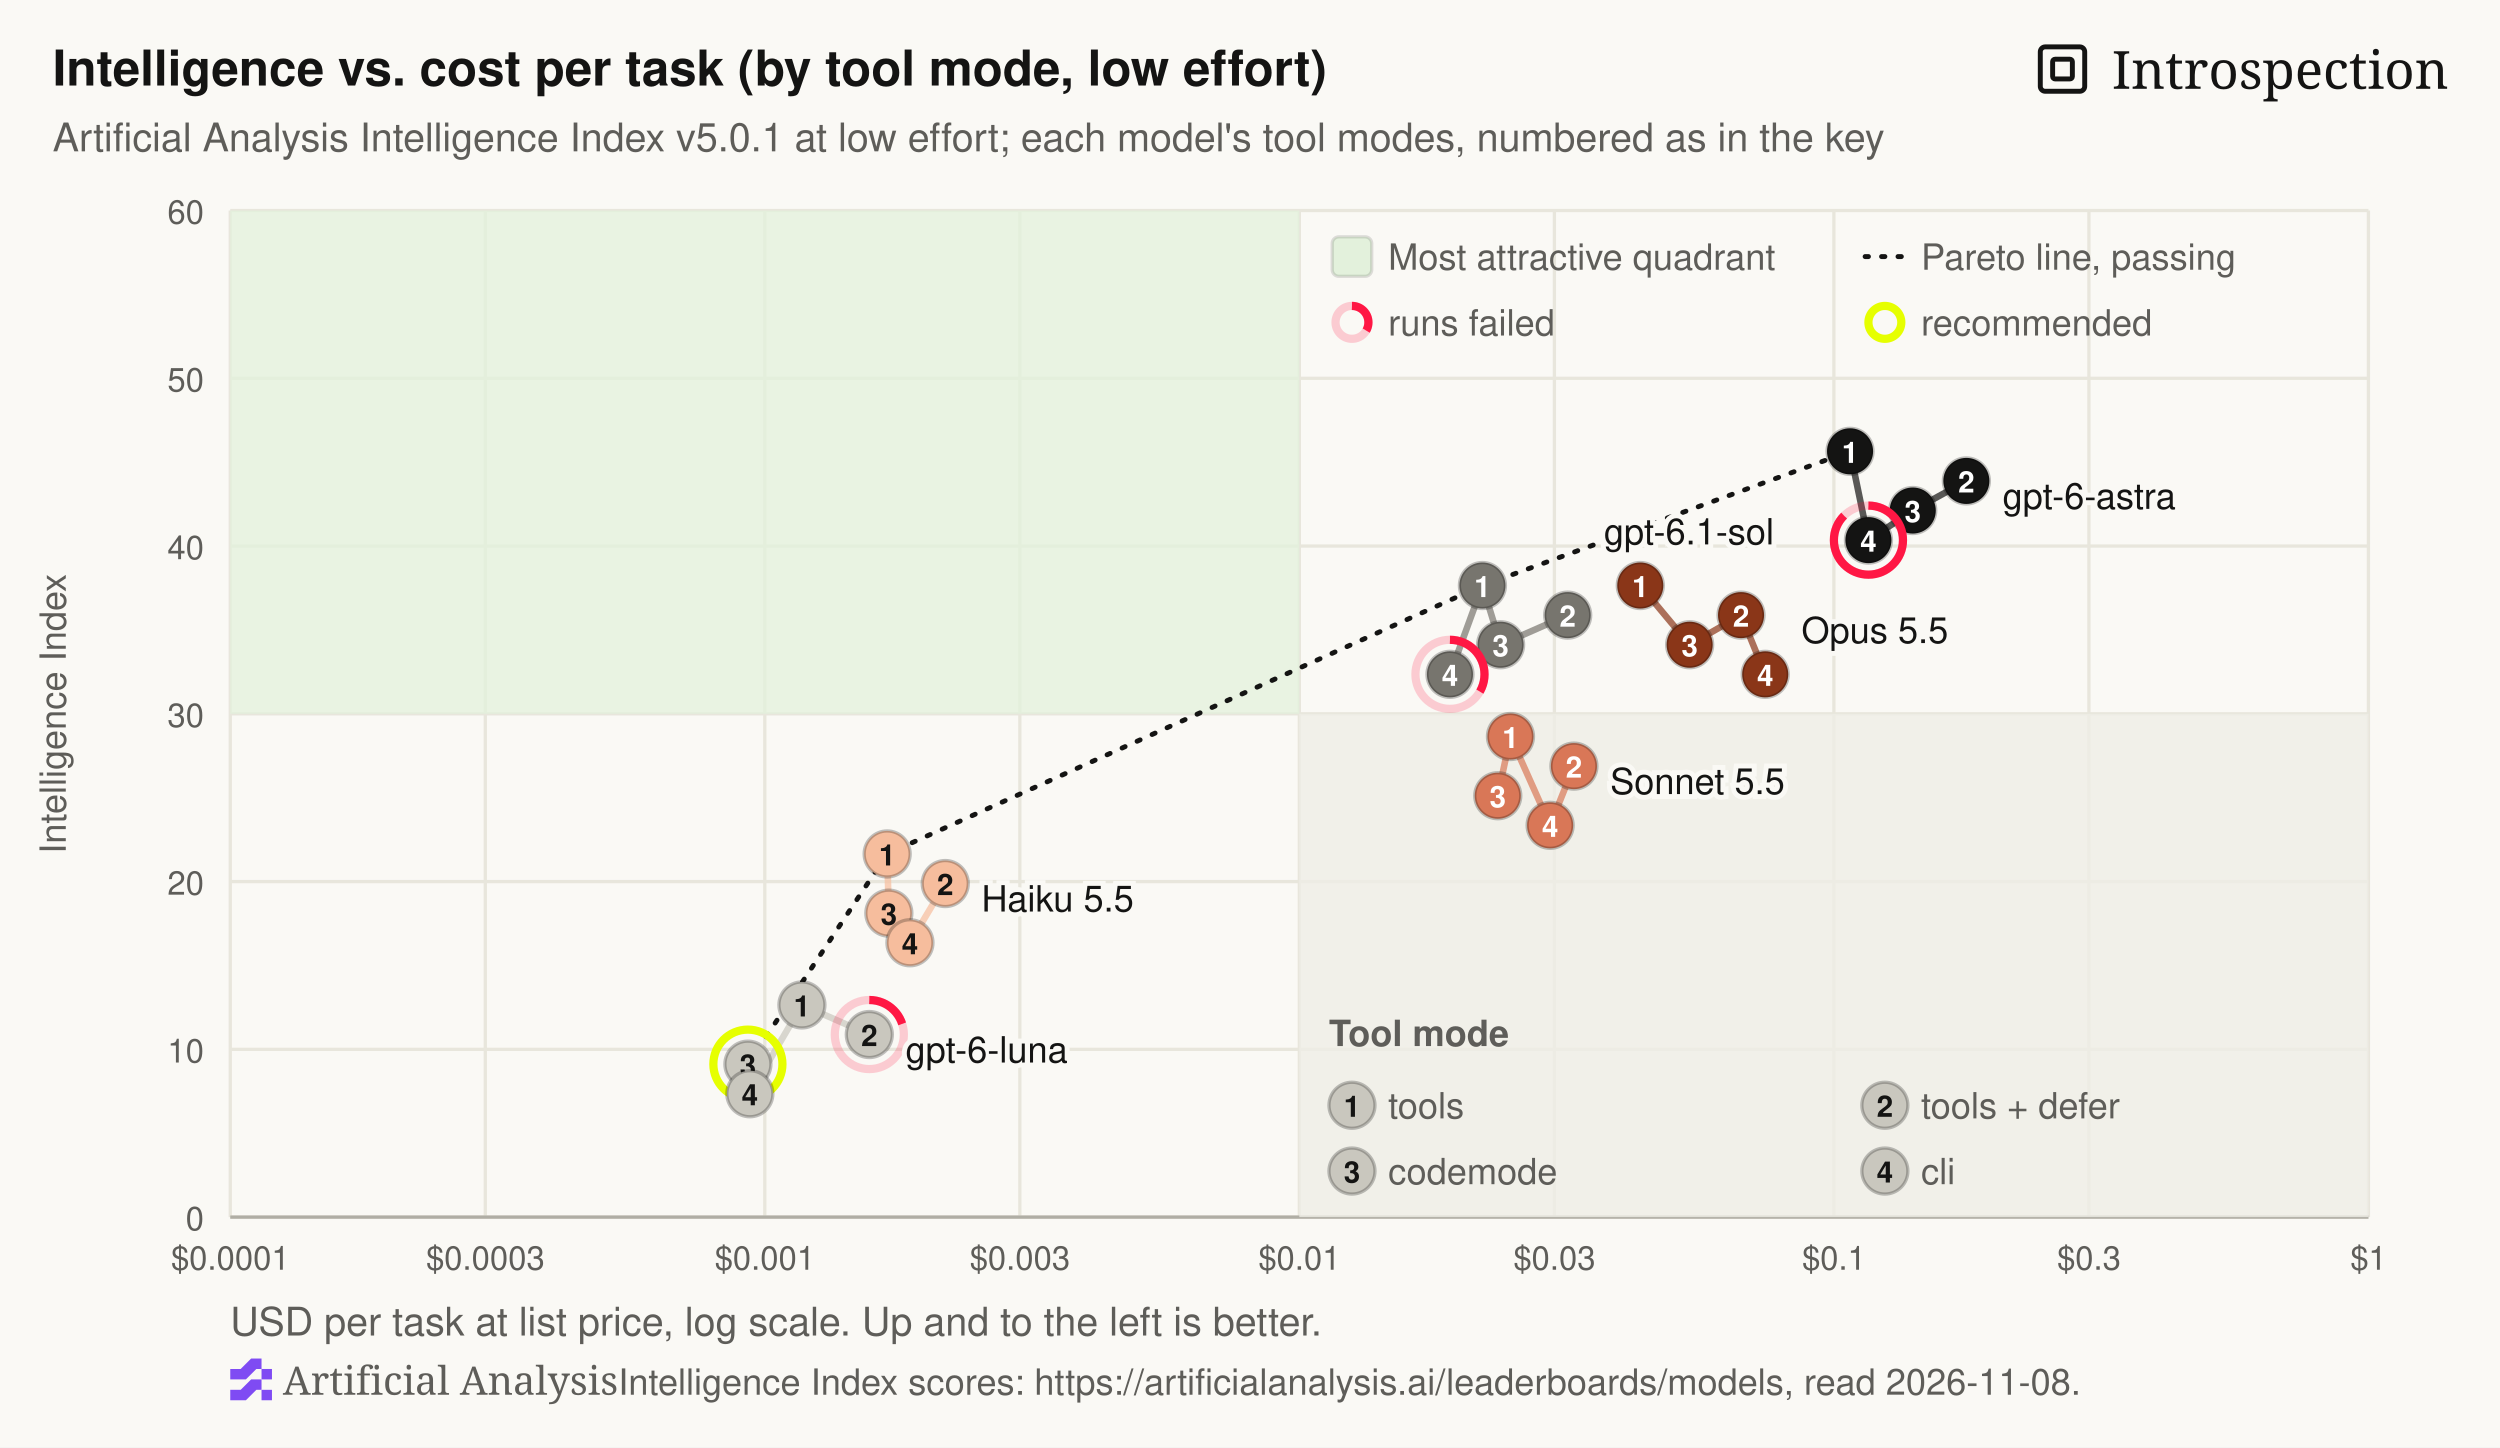
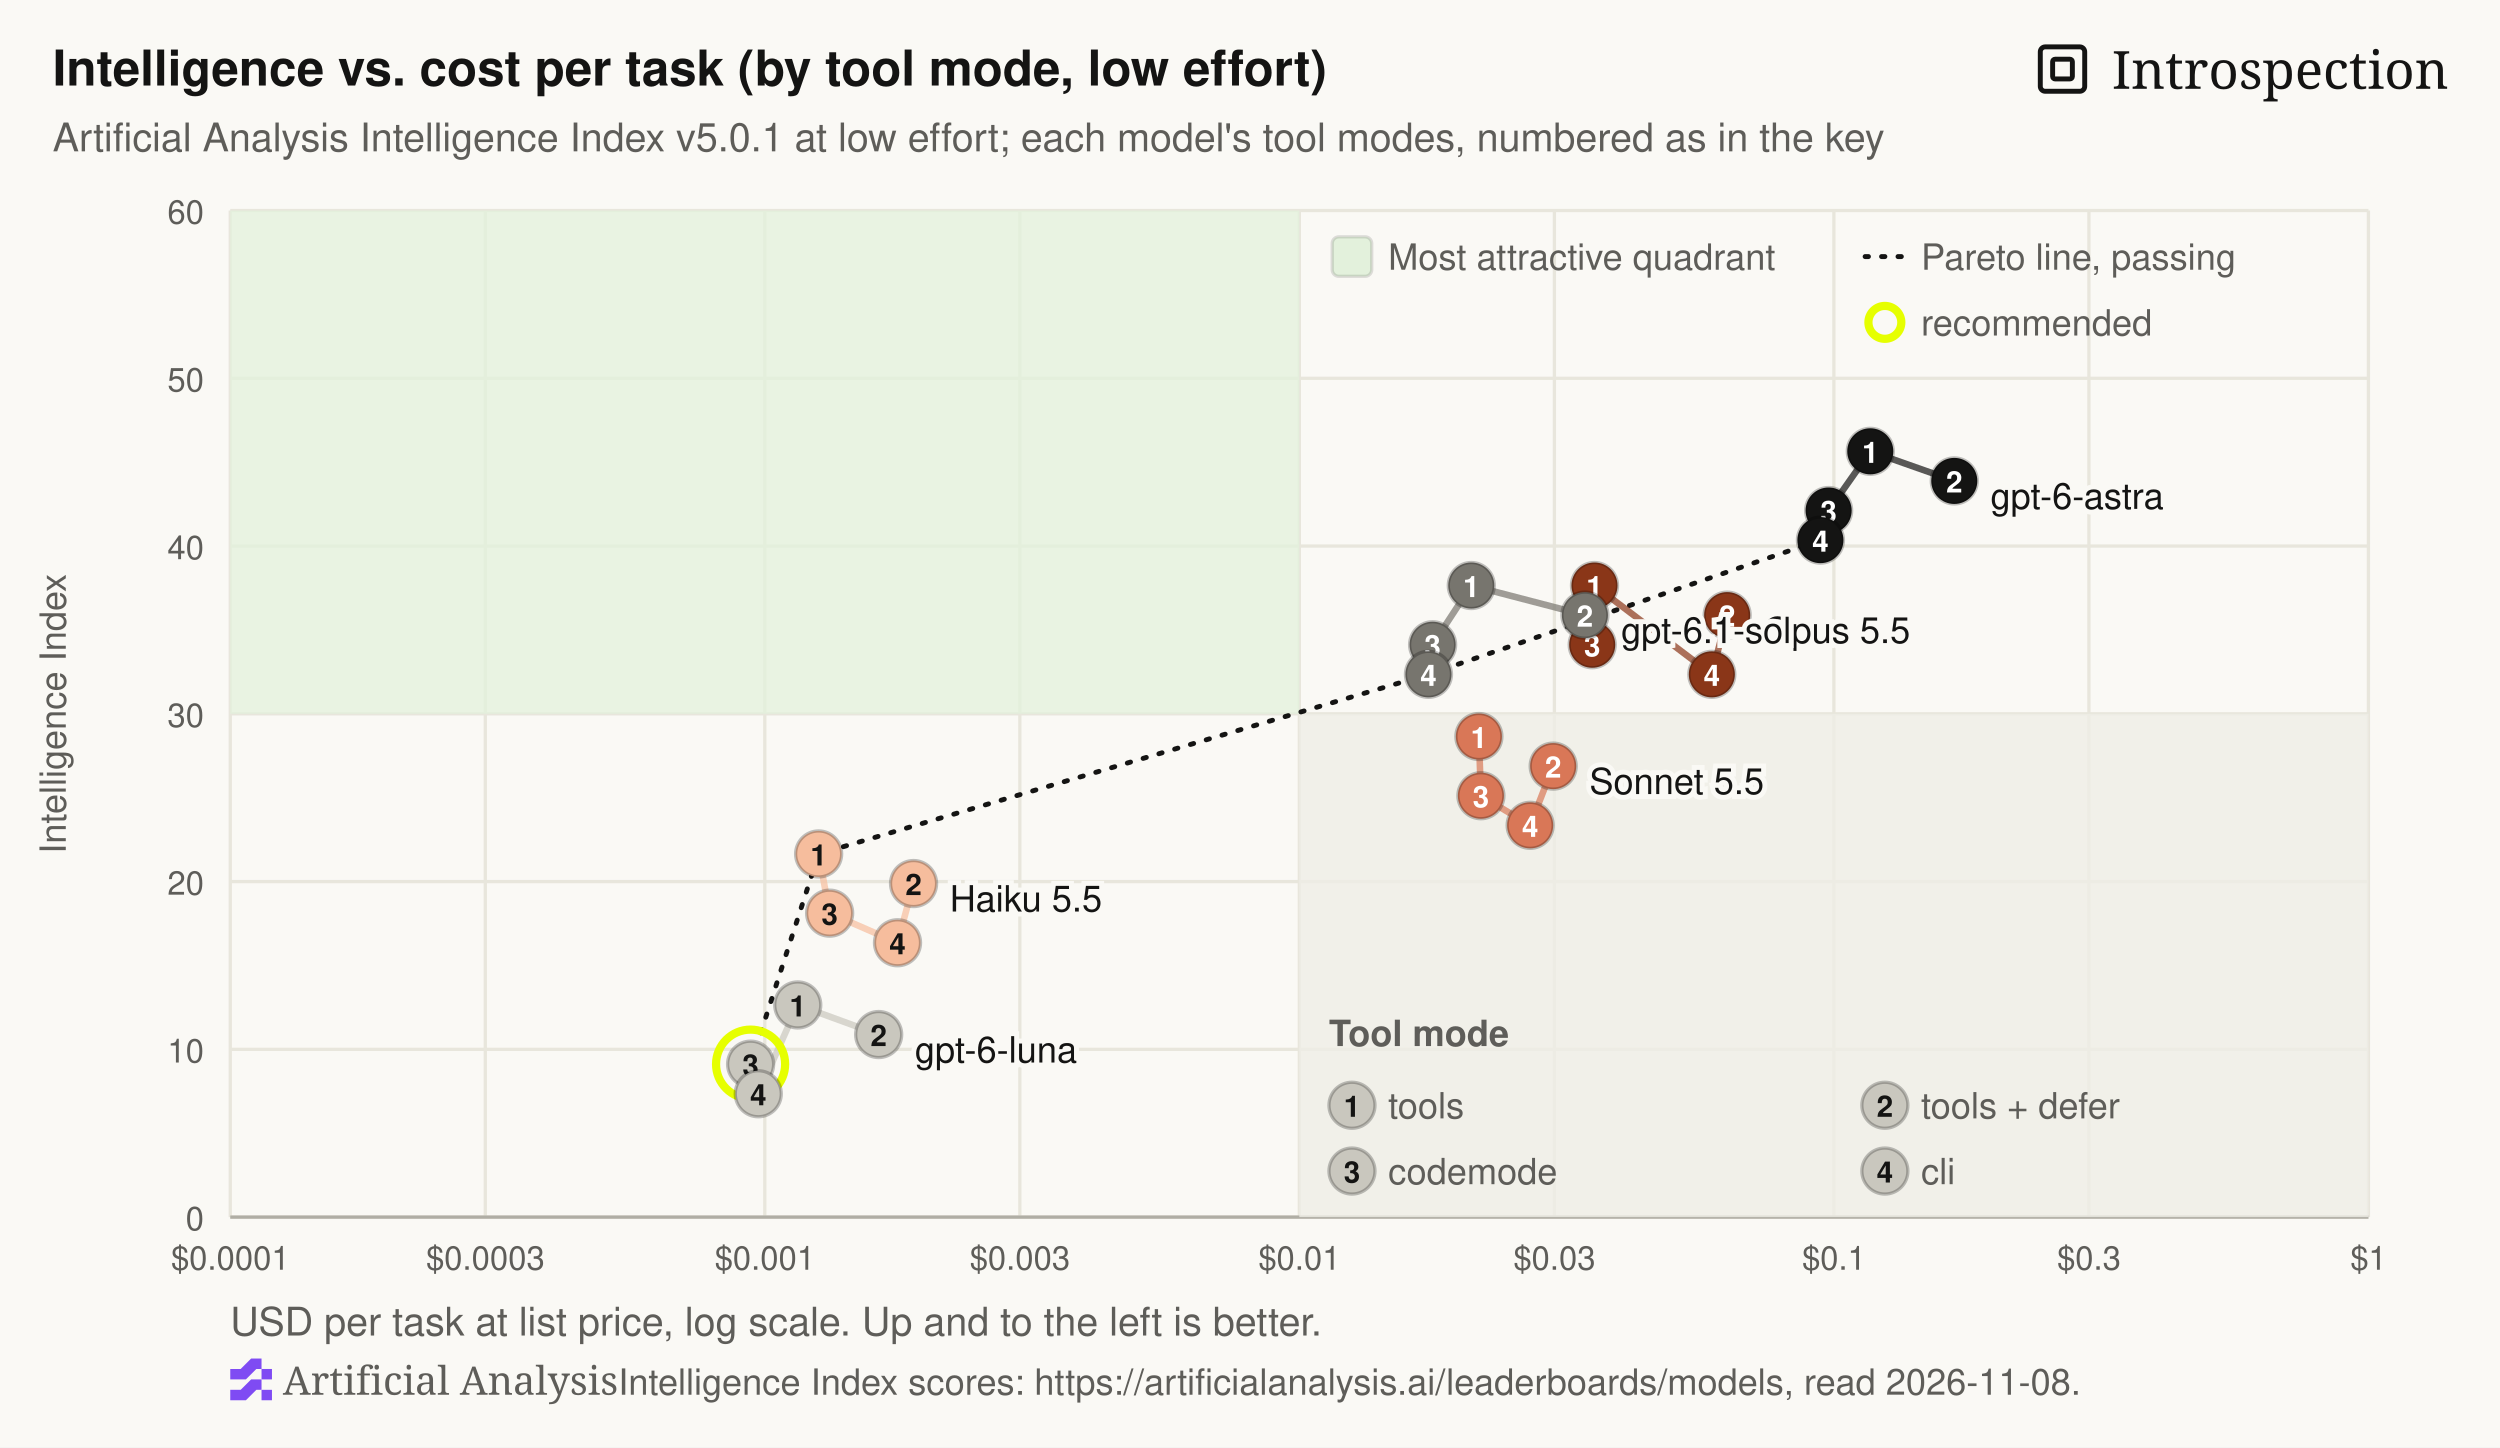
<svg xmlns="http://www.w3.org/2000/svg" width="760" height="440" viewBox="0 0 760 440" font-family="-apple-system, Segoe UI, Helvetica, Arial, sans-serif">
  <rect width="760" height="440" fill="#faf9f5" />
  <text x="16" y="26" font-size="15" font-weight="600" fill="#141413">Intelligence vs. cost per task (by tool mode, low effort)</text>
  <g transform="translate(618 12) scale(0.75)" fill="none" stroke="#141413" stroke-width="2" stroke-linecap="round" stroke-linejoin="round">
    <rect x="3" y="3" width="18" height="18" rx="2" />
    <rect x="8" y="8" width="8" height="8" rx="1" />
  </g>
  <text x="642" y="27" font-size="16" font-family="Georgia, serif" fill="#141413">Introspection</text>
  <text x="16" y="46" font-size="12" fill="#5e5d59">Artificial Analysis Intelligence Index v5.0.1 at low effort; each model's tool modes, numbered as in the key</text>
  <line x1="70" y1="370" x2="720" y2="370" stroke="#e8e6dc" />
  <text x="62" y="374" font-size="10" text-anchor="end" fill="#5e5d59">0</text>
  <line x1="70" y1="319" x2="720" y2="319" stroke="#e8e6dc" />
  <text x="62" y="323" font-size="10" text-anchor="end" fill="#5e5d59">10</text>
  <line x1="70" y1="268" x2="720" y2="268" stroke="#e8e6dc" />
  <text x="62" y="272" font-size="10" text-anchor="end" fill="#5e5d59">20</text>
  <line x1="70" y1="217" x2="720" y2="217" stroke="#e8e6dc" />
  <text x="62" y="221" font-size="10" text-anchor="end" fill="#5e5d59">30</text>
  <line x1="70" y1="166" x2="720" y2="166" stroke="#e8e6dc" />
  <text x="62" y="170" font-size="10" text-anchor="end" fill="#5e5d59">40</text>
  <line x1="70" y1="115" x2="720" y2="115" stroke="#e8e6dc" />
  <text x="62" y="119" font-size="10" text-anchor="end" fill="#5e5d59">50</text>
  <line x1="70" y1="64" x2="720" y2="64" stroke="#e8e6dc" />
  <text x="62" y="68" font-size="10" text-anchor="end" fill="#5e5d59">60</text>
  <line x1="70" y1="64" x2="70" y2="370" stroke="#e8e6dc" />
  <text x="70" y="386" font-size="10" text-anchor="middle" fill="#5e5d59">$0.0001</text>
  <line x1="147.532" y1="64" x2="147.532" y2="370" stroke="#e8e6dc" />
  <text x="147.532" y="386" font-size="10" text-anchor="middle" fill="#5e5d59">$0.0003</text>
  <line x1="232.5" y1="64" x2="232.5" y2="370" stroke="#e8e6dc" />
  <text x="232.5" y="386" font-size="10" text-anchor="middle" fill="#5e5d59">$0.001</text>
  <line x1="310.032" y1="64" x2="310.032" y2="370" stroke="#e8e6dc" />
  <text x="310.032" y="386" font-size="10" text-anchor="middle" fill="#5e5d59">$0.003</text>
  <line x1="395" y1="64" x2="395" y2="370" stroke="#e8e6dc" />
  <text x="395" y="386" font-size="10" text-anchor="middle" fill="#5e5d59">$0.01</text>
  <line x1="472.532" y1="64" x2="472.532" y2="370" stroke="#e8e6dc" />
  <text x="472.532" y="386" font-size="10" text-anchor="middle" fill="#5e5d59">$0.03</text>
  <line x1="557.5" y1="64" x2="557.5" y2="370" stroke="#e8e6dc" />
  <text x="557.5" y="386" font-size="10" text-anchor="middle" fill="#5e5d59">$0.1</text>
  <line x1="635.032" y1="64" x2="635.032" y2="370" stroke="#e8e6dc" />
  <text x="635.032" y="386" font-size="10" text-anchor="middle" fill="#5e5d59">$0.3</text>
  <line x1="720" y1="64" x2="720" y2="370" stroke="#e8e6dc" />
  <text x="720" y="386" font-size="10" text-anchor="middle" fill="#5e5d59">$1</text>
  <line x1="70" y1="370" x2="720" y2="370" stroke="#b0aea5" />
  <rect x="70" y="64" width="325" height="153" fill="#e3f1dc" opacity="0.75" />
  <rect x="395" y="217" width="325" height="153" fill="#efede6" opacity="0.8" />
-   <polyline points="227.361,323.5 269.697,259.6 450.656,178 562.413,137.2" fill="none" stroke="#141413" stroke-width="1.5" stroke-dasharray="1 4" stroke-linecap="round" />
+   <polyline points="228.181,323.5 248.862,259.6 434.254,205 553.409,164.2" fill="none" stroke="#141413" stroke-width="1.5" stroke-dasharray="1 4" stroke-linecap="round" />
  <rect x="405" y="72" width="12" height="12" rx="2" fill="#e3f1dc" stroke="#0000001f" />
  <text x="422" y="82" font-size="11" fill="#5e5d59">Most attractive quadrant</text>
  <line x1="567" y1="78" x2="581" y2="78" stroke="#141413" stroke-width="1.5" stroke-dasharray="1 4" stroke-linecap="round" />
  <text x="584" y="82" font-size="11" fill="#5e5d59">Pareto line, passing</text>
-   <circle cx="411" cy="98" r="5" fill="none" stroke="#ff174433" stroke-width="2.5" pointer-events="none" />
-   <circle cx="411" cy="98" r="5" fill="none" stroke="#ff1744" stroke-width="2.5" stroke-dasharray="10.472 31.416" transform="rotate(-90 411 98)" pointer-events="none" />
-   <text x="422" y="102" font-size="11" fill="#5e5d59">runs failed</text>
  <circle cx="573" cy="98" r="5" fill="none" stroke="#e6ff00" stroke-width="2.5" />
  <text x="584" y="102" font-size="11" fill="#5e5d59">recommended</text>
-   <polyline points="269.697,259.6 270.209,277.6 276.625,286.6 287.358,268.6" fill="none" stroke="#f6bd9d" stroke-width="2" opacity="0.7" />
-   <polyline points="455.324,241.9 459.181,223.9 471.238,250.9 478.475,232.9" fill="none" stroke="#d97757" stroke-width="2" opacity="0.7" />
-   <polyline points="498.648,178 513.653,196 529.275,187 536.629,205" fill="none" stroke="#8a3618" stroke-width="2" opacity="0.7" />
-   <polyline points="227.361,323.5 227.956,332.5 243.783,305.5 264.274,314.5" fill="none" stroke="#c9c7be" stroke-width="2" opacity="0.7" />
-   <polyline points="440.79,205 450.656,178 456.18,196 476.576,187" fill="none" stroke="#77756e" stroke-width="2" opacity="0.7" />
-   <polyline points="562.413,137.2 568.005,164.2 581.476,155.2 597.775,146.2" fill="none" stroke="#141413" stroke-width="2" opacity="0.7" />
-   <circle cx="227.361" cy="323.5" r="10.5" fill="none" stroke="#e6ff00" stroke-width="2.5" pointer-events="none" />
-   <a href="https://artificialanalysis.ai/models/claude-haiku-5-5" target="_blank">
-     <circle cx="269.697" cy="259.6" r="7" fill="#f6bd9d" stroke="#0000003d" />
-   </a>
-   <text x="269.697" y="263.1" font-size="9" font-weight="600" text-anchor="middle" pointer-events="none" fill="#141413">1</text>
-   <a href="https://artificialanalysis.ai/models/claude-haiku-5-5" target="_blank">
-     <circle cx="287.358" cy="268.6" r="7" fill="#f6bd9d" stroke="#0000003d" />
-   </a>
-   <text x="287.358" y="272.1" font-size="9" font-weight="600" text-anchor="middle" pointer-events="none" fill="#141413">2</text>
-   <a href="https://artificialanalysis.ai/models/claude-haiku-5-5" target="_blank">
-     <circle cx="270.209" cy="277.6" r="7" fill="#f6bd9d" stroke="#0000003d" />
-   </a>
-   <text x="270.209" y="281.1" font-size="9" font-weight="600" text-anchor="middle" pointer-events="none" fill="#141413">3</text>
-   <a href="https://artificialanalysis.ai/models/claude-haiku-5-5" target="_blank">
-     <circle cx="276.625" cy="286.6" r="7" fill="#f6bd9d" stroke="#0000003d" />
-   </a>
-   <text x="276.625" y="290.1" font-size="9" font-weight="600" text-anchor="middle" pointer-events="none" fill="#141413">4</text>
-   <a href="https://artificialanalysis.ai/models/claude-sonnet-5-5" target="_blank">
-     <circle cx="459.181" cy="223.9" r="7" fill="#d97757" stroke="#0000003d" />
-   </a>
-   <text x="459.181" y="227.4" font-size="9" font-weight="600" text-anchor="middle" pointer-events="none" fill="#ffffff">1</text>
-   <a href="https://artificialanalysis.ai/models/claude-sonnet-5-5" target="_blank">
-     <circle cx="478.475" cy="232.9" r="7" fill="#d97757" stroke="#0000003d" />
-   </a>
-   <text x="478.475" y="236.4" font-size="9" font-weight="600" text-anchor="middle" pointer-events="none" fill="#ffffff">2</text>
-   <a href="https://artificialanalysis.ai/models/claude-sonnet-5-5" target="_blank">
-     <circle cx="455.324" cy="241.9" r="7" fill="#d97757" stroke="#0000003d" />
-   </a>
-   <text x="455.324" y="245.4" font-size="9" font-weight="600" text-anchor="middle" pointer-events="none" fill="#ffffff">3</text>
-   <a href="https://artificialanalysis.ai/models/claude-sonnet-5-5" target="_blank">
-     <circle cx="471.238" cy="250.9" r="7" fill="#d97757" stroke="#0000003d" />
-   </a>
-   <text x="471.238" y="254.4" font-size="9" font-weight="600" text-anchor="middle" pointer-events="none" fill="#ffffff">4</text>
-   <a href="https://artificialanalysis.ai/models/claude-opus-5-5" target="_blank">
-     <circle cx="498.648" cy="178" r="7" fill="#8a3618" stroke="#0000003d" />
-   </a>
-   <text x="498.648" y="181.5" font-size="9" font-weight="600" text-anchor="middle" pointer-events="none" fill="#ffffff">1</text>
-   <a href="https://artificialanalysis.ai/models/claude-opus-5-5" target="_blank">
-     <circle cx="529.275" cy="187" r="7" fill="#8a3618" stroke="#0000003d" />
-   </a>
-   <text x="529.275" y="190.5" font-size="9" font-weight="600" text-anchor="middle" pointer-events="none" fill="#ffffff">2</text>
-   <a href="https://artificialanalysis.ai/models/claude-opus-5-5" target="_blank">
-     <circle cx="513.653" cy="196" r="7" fill="#8a3618" stroke="#0000003d" />
-   </a>
-   <text x="513.653" y="199.5" font-size="9" font-weight="600" text-anchor="middle" pointer-events="none" fill="#ffffff">3</text>
-   <a href="https://artificialanalysis.ai/models/claude-opus-5-5" target="_blank">
-     <circle cx="536.629" cy="205" r="7" fill="#8a3618" stroke="#0000003d" />
-   </a>
-   <text x="536.629" y="208.5" font-size="9" font-weight="600" text-anchor="middle" pointer-events="none" fill="#ffffff">4</text>
-   <a href="https://artificialanalysis.ai/models/gpt-6-luna" target="_blank">
-     <circle cx="243.783" cy="305.5" r="7" fill="#c9c7be" stroke="#0000003d" />
-   </a>
-   <text x="243.783" y="309" font-size="9" font-weight="600" text-anchor="middle" pointer-events="none" fill="#141413">1</text>
-   <a href="https://artificialanalysis.ai/models/gpt-6-luna" target="_blank">
-     <circle cx="264.274" cy="314.5" r="7" fill="#c9c7be" stroke="#0000003d" />
-   </a>
-   <circle cx="264.274" cy="314.5" r="10.5" fill="none" stroke="#ff174433" stroke-width="2.5" pointer-events="none" />
-   <circle cx="264.274" cy="314.5" r="10.5" fill="none" stroke="#ff1744" stroke-width="2.5" stroke-dasharray="13.195 65.973" transform="rotate(-90 264.2741 314.5)" pointer-events="none" />
-   <text x="264.274" y="318" font-size="9" font-weight="600" text-anchor="middle" pointer-events="none" fill="#141413">2</text>
-   <a href="https://artificialanalysis.ai/models/gpt-6-luna" target="_blank">
-     <circle cx="227.361" cy="323.5" r="7" fill="#c9c7be" stroke="#0000003d" />
-   </a>
-   <text x="227.361" y="327" font-size="9" font-weight="600" text-anchor="middle" pointer-events="none" fill="#141413">3</text>
-   <a href="https://artificialanalysis.ai/models/gpt-6-luna" target="_blank">
-     <circle cx="227.956" cy="332.5" r="7" fill="#c9c7be" stroke="#0000003d" />
-   </a>
-   <text x="227.956" y="336" font-size="9" font-weight="600" text-anchor="middle" pointer-events="none" fill="#141413">4</text>
-   <a href="https://artificialanalysis.ai/models/gpt-6-1-sol" target="_blank">
-     <circle cx="450.656" cy="178" r="7" fill="#77756e" stroke="#0000003d" />
-   </a>
-   <text x="450.656" y="181.5" font-size="9" font-weight="600" text-anchor="middle" pointer-events="none" fill="#ffffff">1</text>
-   <a href="https://artificialanalysis.ai/models/gpt-6-1-sol" target="_blank">
-     <circle cx="476.576" cy="187" r="7" fill="#77756e" stroke="#0000003d" />
-   </a>
-   <text x="476.576" y="190.5" font-size="9" font-weight="600" text-anchor="middle" pointer-events="none" fill="#ffffff">2</text>
-   <a href="https://artificialanalysis.ai/models/gpt-6-1-sol" target="_blank">
-     <circle cx="456.18" cy="196" r="7" fill="#77756e" stroke="#0000003d" />
-   </a>
-   <text x="456.18" y="199.5" font-size="9" font-weight="600" text-anchor="middle" pointer-events="none" fill="#ffffff">3</text>
-   <a href="https://artificialanalysis.ai/models/gpt-6-1-sol" target="_blank">
-     <circle cx="440.79" cy="205" r="7" fill="#77756e" stroke="#0000003d" />
-   </a>
-   <circle cx="440.79" cy="205" r="10.5" fill="none" stroke="#ff174433" stroke-width="2.5" pointer-events="none" />
-   <circle cx="440.79" cy="205" r="10.5" fill="none" stroke="#ff1744" stroke-width="2.5" stroke-dasharray="21.991 65.973" transform="rotate(-90 440.7899 205)" pointer-events="none" />
-   <text x="440.79" y="208.5" font-size="9" font-weight="600" text-anchor="middle" pointer-events="none" fill="#ffffff">4</text>
-   <a href="https://artificialanalysis.ai/models/gpt-6-astra" target="_blank">
-     <circle cx="562.413" cy="137.2" r="7" fill="#141413" stroke="#0000003d" />
-   </a>
-   <text x="562.413" y="140.7" font-size="9" font-weight="600" text-anchor="middle" pointer-events="none" fill="#ffffff">1</text>
-   <a href="https://artificialanalysis.ai/models/gpt-6-astra" target="_blank">
-     <circle cx="597.775" cy="146.2" r="7" fill="#141413" stroke="#0000003d" />
-   </a>
-   <text x="597.775" y="149.7" font-size="9" font-weight="600" text-anchor="middle" pointer-events="none" fill="#ffffff">2</text>
-   <a href="https://artificialanalysis.ai/models/gpt-6-astra" target="_blank">
-     <circle cx="581.476" cy="155.2" r="7" fill="#141413" stroke="#0000003d" />
-   </a>
-   <text x="581.476" y="158.7" font-size="9" font-weight="600" text-anchor="middle" pointer-events="none" fill="#ffffff">3</text>
-   <a href="https://artificialanalysis.ai/models/gpt-6-astra" target="_blank">
-     <circle cx="568.005" cy="164.2" r="7" fill="#141413" stroke="#0000003d" />
-   </a>
-   <circle cx="568.005" cy="164.2" r="10.5" fill="none" stroke="#ff174433" stroke-width="2.5" pointer-events="none" />
-   <circle cx="568.005" cy="164.2" r="10.5" fill="none" stroke="#ff1744" stroke-width="2.5" stroke-dasharray="57.727 65.973" transform="rotate(-90 568.0051 164.2)" pointer-events="none" />
-   <text x="568.005" y="167.7" font-size="9" font-weight="600" text-anchor="middle" pointer-events="none" fill="#ffffff">4</text>
-   <text x="280.697" y="277.1" text-anchor="start" font-size="11" stroke="#faf9f5" stroke-width="3" paint-order="stroke" fill="#141413" />
-   <text x="298.358" y="277.1" text-anchor="start" font-size="11" stroke="#faf9f5" stroke-width="3" paint-order="stroke" fill="#141413">Haiku 5.5</text>
-   <text x="281.209" y="277.1" text-anchor="start" font-size="11" stroke="#faf9f5" stroke-width="3" paint-order="stroke" fill="#141413" />
-   <text x="287.625" y="277.1" text-anchor="start" font-size="11" stroke="#faf9f5" stroke-width="3" paint-order="stroke" fill="#141413" />
-   <text x="470.181" y="241.4" text-anchor="start" font-size="11" stroke="#faf9f5" stroke-width="3" paint-order="stroke" fill="#141413" />
-   <text x="489.475" y="241.4" text-anchor="start" font-size="11" stroke="#faf9f5" stroke-width="3" paint-order="stroke" fill="#141413">Sonnet 5.5</text>
-   <text x="466.324" y="241.4" text-anchor="start" font-size="11" stroke="#faf9f5" stroke-width="3" paint-order="stroke" fill="#141413" />
-   <text x="482.238" y="241.4" text-anchor="start" font-size="11" stroke="#faf9f5" stroke-width="3" paint-order="stroke" fill="#141413" />
-   <text x="509.648" y="195.5" text-anchor="start" font-size="11" stroke="#faf9f5" stroke-width="3" paint-order="stroke" fill="#141413" />
-   <text x="540.275" y="195.5" text-anchor="start" font-size="11" stroke="#faf9f5" stroke-width="3" paint-order="stroke" fill="#141413" />
-   <text x="524.653" y="195.5" text-anchor="start" font-size="11" stroke="#faf9f5" stroke-width="3" paint-order="stroke" fill="#141413" />
-   <text x="547.629" y="195.5" text-anchor="start" font-size="11" stroke="#faf9f5" stroke-width="3" paint-order="stroke" fill="#141413">Opus 5.5</text>
-   <text x="254.783" y="323" text-anchor="start" font-size="11" stroke="#faf9f5" stroke-width="3" paint-order="stroke" fill="#141413" />
-   <text x="275.274" y="323" text-anchor="start" font-size="11" stroke="#faf9f5" stroke-width="3" paint-order="stroke" fill="#141413">gpt-6-luna</text>
-   <text x="238.361" y="323" text-anchor="start" font-size="11" stroke="#faf9f5" stroke-width="3" paint-order="stroke" fill="#141413" />
-   <text x="238.956" y="323" text-anchor="start" font-size="11" stroke="#faf9f5" stroke-width="3" paint-order="stroke" fill="#141413" />
-   <text x="461.656" y="195.5" text-anchor="start" font-size="11" stroke="#faf9f5" stroke-width="3" paint-order="stroke" fill="#141413" />
-   <text x="487.576" y="165.5" text-anchor="start" font-size="11" stroke="#faf9f5" stroke-width="3" paint-order="stroke" fill="#141413">gpt-6.1-sol</text>
-   <text x="467.18" y="195.5" text-anchor="start" font-size="11" stroke="#faf9f5" stroke-width="3" paint-order="stroke" fill="#141413" />
-   <text x="451.79" y="195.5" text-anchor="start" font-size="11" stroke="#faf9f5" stroke-width="3" paint-order="stroke" fill="#141413" />
-   <text x="573.413" y="154.7" text-anchor="start" font-size="11" stroke="#faf9f5" stroke-width="3" paint-order="stroke" fill="#141413" />
-   <text x="608.775" y="154.7" text-anchor="start" font-size="11" stroke="#faf9f5" stroke-width="3" paint-order="stroke" fill="#141413">gpt-6-astra</text>
-   <text x="592.476" y="154.7" text-anchor="start" font-size="11" stroke="#faf9f5" stroke-width="3" paint-order="stroke" fill="#141413" />
-   <text x="579.005" y="154.7" text-anchor="start" font-size="11" stroke="#faf9f5" stroke-width="3" paint-order="stroke" fill="#141413" />
+   <polyline points="248.862,259.6 252.209,277.6 272.842,286.6 277.723,268.6" fill="none" stroke="#f6bd9d" stroke-width="2" opacity="0.7" />
+   <polyline points="449.584,223.9 450.193,241.9 465.166,250.9 472.168,232.9" fill="none" stroke="#d97757" stroke-width="2" opacity="0.7" />
+   <polyline points="484.029,196 484.725,178 520.394,205 525.061,187" fill="none" stroke="#8a3618" stroke-width="2" opacity="0.7" />
+   <polyline points="228.181,323.5 230.518,332.5 242.516,305.5 267.113,314.5" fill="none" stroke="#c9c7be" stroke-width="2" opacity="0.7" />
+   <polyline points="434.254,205 435.513,196 447.27,178 481.81,187" fill="none" stroke="#77756e" stroke-width="2" opacity="0.7" />
+   <polyline points="553.409,164.2 555.901,155.2 568.567,137.2 594.102,146.2" fill="none" stroke="#141413" stroke-width="2" opacity="0.7" />
+   <circle cx="228.181" cy="323.5" r="10.5" fill="none" stroke="#e6ff00" stroke-width="2.5" pointer-events="none" />
+   <a href="https://artificialanalysis.ai/models/claude-haiku-5-5" target="_blank">
+     <circle cx="248.862" cy="259.6" r="7" fill="#f6bd9d" stroke="#0000003d" />
+   </a>
+   <text x="248.862" y="263.1" font-size="9" font-weight="600" text-anchor="middle" pointer-events="none" fill="#141413">1</text>
+   <a href="https://artificialanalysis.ai/models/claude-haiku-5-5" target="_blank">
+     <circle cx="277.723" cy="268.6" r="7" fill="#f6bd9d" stroke="#0000003d" />
+   </a>
+   <text x="277.723" y="272.1" font-size="9" font-weight="600" text-anchor="middle" pointer-events="none" fill="#141413">2</text>
+   <a href="https://artificialanalysis.ai/models/claude-haiku-5-5" target="_blank">
+     <circle cx="252.209" cy="277.6" r="7" fill="#f6bd9d" stroke="#0000003d" />
+   </a>
+   <text x="252.209" y="281.1" font-size="9" font-weight="600" text-anchor="middle" pointer-events="none" fill="#141413">3</text>
+   <a href="https://artificialanalysis.ai/models/claude-haiku-5-5" target="_blank">
+     <circle cx="272.842" cy="286.6" r="7" fill="#f6bd9d" stroke="#0000003d" />
+   </a>
+   <text x="272.842" y="290.1" font-size="9" font-weight="600" text-anchor="middle" pointer-events="none" fill="#141413">4</text>
+   <a href="https://artificialanalysis.ai/models/claude-sonnet-5-5" target="_blank">
+     <circle cx="449.584" cy="223.9" r="7" fill="#d97757" stroke="#0000003d" />
+   </a>
+   <text x="449.584" y="227.4" font-size="9" font-weight="600" text-anchor="middle" pointer-events="none" fill="#ffffff">1</text>
+   <a href="https://artificialanalysis.ai/models/claude-sonnet-5-5" target="_blank">
+     <circle cx="472.168" cy="232.9" r="7" fill="#d97757" stroke="#0000003d" />
+   </a>
+   <text x="472.168" y="236.4" font-size="9" font-weight="600" text-anchor="middle" pointer-events="none" fill="#ffffff">2</text>
+   <a href="https://artificialanalysis.ai/models/claude-sonnet-5-5" target="_blank">
+     <circle cx="450.193" cy="241.9" r="7" fill="#d97757" stroke="#0000003d" />
+   </a>
+   <text x="450.193" y="245.4" font-size="9" font-weight="600" text-anchor="middle" pointer-events="none" fill="#ffffff">3</text>
+   <a href="https://artificialanalysis.ai/models/claude-sonnet-5-5" target="_blank">
+     <circle cx="465.166" cy="250.9" r="7" fill="#d97757" stroke="#0000003d" />
+   </a>
+   <text x="465.166" y="254.4" font-size="9" font-weight="600" text-anchor="middle" pointer-events="none" fill="#ffffff">4</text>
+   <a href="https://artificialanalysis.ai/models/claude-opus-5-5" target="_blank">
+     <circle cx="484.725" cy="178" r="7" fill="#8a3618" stroke="#0000003d" />
+   </a>
+   <text x="484.725" y="181.5" font-size="9" font-weight="600" text-anchor="middle" pointer-events="none" fill="#ffffff">1</text>
+   <a href="https://artificialanalysis.ai/models/claude-opus-5-5" target="_blank">
+     <circle cx="525.061" cy="187" r="7" fill="#8a3618" stroke="#0000003d" />
+   </a>
+   <text x="525.061" y="190.5" font-size="9" font-weight="600" text-anchor="middle" pointer-events="none" fill="#ffffff">2</text>
+   <a href="https://artificialanalysis.ai/models/claude-opus-5-5" target="_blank">
+     <circle cx="484.029" cy="196" r="7" fill="#8a3618" stroke="#0000003d" />
+   </a>
+   <text x="484.029" y="199.5" font-size="9" font-weight="600" text-anchor="middle" pointer-events="none" fill="#ffffff">3</text>
+   <a href="https://artificialanalysis.ai/models/claude-opus-5-5" target="_blank">
+     <circle cx="520.394" cy="205" r="7" fill="#8a3618" stroke="#0000003d" />
+   </a>
+   <text x="520.394" y="208.5" font-size="9" font-weight="600" text-anchor="middle" pointer-events="none" fill="#ffffff">4</text>
+   <a href="https://artificialanalysis.ai/models/gpt-6-luna" target="_blank">
+     <circle cx="242.516" cy="305.5" r="7" fill="#c9c7be" stroke="#0000003d" />
+   </a>
+   <text x="242.516" y="309" font-size="9" font-weight="600" text-anchor="middle" pointer-events="none" fill="#141413">1</text>
+   <a href="https://artificialanalysis.ai/models/gpt-6-luna" target="_blank">
+     <circle cx="267.113" cy="314.5" r="7" fill="#c9c7be" stroke="#0000003d" />
+   </a>
+   <text x="267.113" y="318" font-size="9" font-weight="600" text-anchor="middle" pointer-events="none" fill="#141413">2</text>
+   <a href="https://artificialanalysis.ai/models/gpt-6-luna" target="_blank">
+     <circle cx="228.181" cy="323.5" r="7" fill="#c9c7be" stroke="#0000003d" />
+   </a>
+   <text x="228.181" y="327" font-size="9" font-weight="600" text-anchor="middle" pointer-events="none" fill="#141413">3</text>
+   <a href="https://artificialanalysis.ai/models/gpt-6-luna" target="_blank">
+     <circle cx="230.518" cy="332.5" r="7" fill="#c9c7be" stroke="#0000003d" />
+   </a>
+   <text x="230.518" y="336" font-size="9" font-weight="600" text-anchor="middle" pointer-events="none" fill="#141413">4</text>
+   <a href="https://artificialanalysis.ai/models/gpt-6-1-sol" target="_blank">
+     <circle cx="447.27" cy="178" r="7" fill="#77756e" stroke="#0000003d" />
+   </a>
+   <text x="447.27" y="181.5" font-size="9" font-weight="600" text-anchor="middle" pointer-events="none" fill="#ffffff">1</text>
+   <a href="https://artificialanalysis.ai/models/gpt-6-1-sol" target="_blank">
+     <circle cx="481.81" cy="187" r="7" fill="#77756e" stroke="#0000003d" />
+   </a>
+   <text x="481.81" y="190.5" font-size="9" font-weight="600" text-anchor="middle" pointer-events="none" fill="#ffffff">2</text>
+   <a href="https://artificialanalysis.ai/models/gpt-6-1-sol" target="_blank">
+     <circle cx="435.513" cy="196" r="7" fill="#77756e" stroke="#0000003d" />
+   </a>
+   <text x="435.513" y="199.5" font-size="9" font-weight="600" text-anchor="middle" pointer-events="none" fill="#ffffff">3</text>
+   <a href="https://artificialanalysis.ai/models/gpt-6-1-sol" target="_blank">
+     <circle cx="434.254" cy="205" r="7" fill="#77756e" stroke="#0000003d" />
+   </a>
+   <text x="434.254" y="208.5" font-size="9" font-weight="600" text-anchor="middle" pointer-events="none" fill="#ffffff">4</text>
+   <a href="https://artificialanalysis.ai/models/gpt-6-astra" target="_blank">
+     <circle cx="568.567" cy="137.2" r="7" fill="#141413" stroke="#0000003d" />
+   </a>
+   <text x="568.567" y="140.7" font-size="9" font-weight="600" text-anchor="middle" pointer-events="none" fill="#ffffff">1</text>
+   <a href="https://artificialanalysis.ai/models/gpt-6-astra" target="_blank">
+     <circle cx="594.102" cy="146.2" r="7" fill="#141413" stroke="#0000003d" />
+   </a>
+   <text x="594.102" y="149.7" font-size="9" font-weight="600" text-anchor="middle" pointer-events="none" fill="#ffffff">2</text>
+   <a href="https://artificialanalysis.ai/models/gpt-6-astra" target="_blank">
+     <circle cx="555.901" cy="155.2" r="7" fill="#141413" stroke="#0000003d" />
+   </a>
+   <text x="555.901" y="158.7" font-size="9" font-weight="600" text-anchor="middle" pointer-events="none" fill="#ffffff">3</text>
+   <a href="https://artificialanalysis.ai/models/gpt-6-astra" target="_blank">
+     <circle cx="553.409" cy="164.2" r="7" fill="#141413" stroke="#0000003d" />
+   </a>
+   <text x="553.409" y="167.7" font-size="9" font-weight="600" text-anchor="middle" pointer-events="none" fill="#ffffff">4</text>
+   <text x="259.862" y="277.1" text-anchor="start" font-size="11" stroke="#faf9f5" stroke-width="3" paint-order="stroke" fill="#141413" />
+   <text x="288.723" y="277.1" text-anchor="start" font-size="11" stroke="#faf9f5" stroke-width="3" paint-order="stroke" fill="#141413">Haiku 5.5</text>
+   <text x="263.209" y="277.1" text-anchor="start" font-size="11" stroke="#faf9f5" stroke-width="3" paint-order="stroke" fill="#141413" />
+   <text x="283.842" y="277.1" text-anchor="start" font-size="11" stroke="#faf9f5" stroke-width="3" paint-order="stroke" fill="#141413" />
+   <text x="460.584" y="241.4" text-anchor="start" font-size="11" stroke="#faf9f5" stroke-width="3" paint-order="stroke" fill="#141413" />
+   <text x="483.168" y="241.4" text-anchor="start" font-size="11" stroke="#faf9f5" stroke-width="3" paint-order="stroke" fill="#141413">Sonnet 5.5</text>
+   <text x="461.193" y="241.4" text-anchor="start" font-size="11" stroke="#faf9f5" stroke-width="3" paint-order="stroke" fill="#141413" />
+   <text x="476.166" y="241.4" text-anchor="start" font-size="11" stroke="#faf9f5" stroke-width="3" paint-order="stroke" fill="#141413" />
+   <text x="495.725" y="195.5" text-anchor="start" font-size="11" stroke="#faf9f5" stroke-width="3" paint-order="stroke" fill="#141413" />
+   <text x="536.061" y="195.5" text-anchor="start" font-size="11" stroke="#faf9f5" stroke-width="3" paint-order="stroke" fill="#141413">Opus 5.5</text>
+   <text x="495.029" y="195.5" text-anchor="start" font-size="11" stroke="#faf9f5" stroke-width="3" paint-order="stroke" fill="#141413" />
+   <text x="531.394" y="195.5" text-anchor="start" font-size="11" stroke="#faf9f5" stroke-width="3" paint-order="stroke" fill="#141413" />
+   <text x="253.516" y="323" text-anchor="start" font-size="11" stroke="#faf9f5" stroke-width="3" paint-order="stroke" fill="#141413" />
+   <text x="278.113" y="323" text-anchor="start" font-size="11" stroke="#faf9f5" stroke-width="3" paint-order="stroke" fill="#141413">gpt-6-luna</text>
+   <text x="239.181" y="323" text-anchor="start" font-size="11" stroke="#faf9f5" stroke-width="3" paint-order="stroke" fill="#141413" />
+   <text x="241.518" y="323" text-anchor="start" font-size="11" stroke="#faf9f5" stroke-width="3" paint-order="stroke" fill="#141413" />
+   <text x="458.27" y="195.5" text-anchor="start" font-size="11" stroke="#faf9f5" stroke-width="3" paint-order="stroke" fill="#141413" />
+   <text x="492.81" y="195.5" text-anchor="start" font-size="11" stroke="#faf9f5" stroke-width="3" paint-order="stroke" fill="#141413">gpt-6.1-sol</text>
+   <text x="446.513" y="195.5" text-anchor="start" font-size="11" stroke="#faf9f5" stroke-width="3" paint-order="stroke" fill="#141413" />
+   <text x="445.254" y="195.5" text-anchor="start" font-size="11" stroke="#faf9f5" stroke-width="3" paint-order="stroke" fill="#141413" />
+   <text x="579.567" y="154.7" text-anchor="start" font-size="11" stroke="#faf9f5" stroke-width="3" paint-order="stroke" fill="#141413" />
+   <text x="605.102" y="154.7" text-anchor="start" font-size="11" stroke="#faf9f5" stroke-width="3" paint-order="stroke" fill="#141413">gpt-6-astra</text>
+   <text x="566.901" y="154.7" text-anchor="start" font-size="11" stroke="#faf9f5" stroke-width="3" paint-order="stroke" fill="#141413" />
+   <text x="564.409" y="154.7" text-anchor="start" font-size="11" stroke="#faf9f5" stroke-width="3" paint-order="stroke" fill="#141413" />
  <text x="404" y="318" font-size="11" font-weight="600" fill="#5e5d59">Tool mode</text>
  <circle cx="411" cy="336" r="7" fill="#c9c7be" stroke="#0000003d" />
  <text x="411" y="339.5" font-size="9" font-weight="600" text-anchor="middle" fill="#141413">1</text>
  <text x="422" y="340" font-size="11" fill="#5e5d59">tools</text>
  <circle cx="573" cy="336" r="7" fill="#c9c7be" stroke="#0000003d" />
  <text x="573" y="339.5" font-size="9" font-weight="600" text-anchor="middle" fill="#141413">2</text>
  <text x="584" y="340" font-size="11" fill="#5e5d59">tools + defer</text>
  <circle cx="411" cy="356" r="7" fill="#c9c7be" stroke="#0000003d" />
  <text x="411" y="359.5" font-size="9" font-weight="600" text-anchor="middle" fill="#141413">3</text>
  <text x="422" y="360" font-size="11" fill="#5e5d59">codemode</text>
  <circle cx="573" cy="356" r="7" fill="#c9c7be" stroke="#0000003d" />
  <text x="573" y="359.5" font-size="9" font-weight="600" text-anchor="middle" fill="#141413">4</text>
  <text x="584" y="360" font-size="11" fill="#5e5d59">cli</text>
  <text x="70" y="406" font-size="12" fill="#5e5d59">USD per task at list price, log scale. Up and to the left is better.</text>
  <g transform="translate(70 413) scale(0.24)">
    <path d="M46.219 52.82H52.819V39.61H46.219H39.609V52.82H46.219Z" fill="#7F4BF3" />
    <path d="M26.41 0L13.2 13.2H0V26.41H19.81L33.01 13.2H39.61V0H26.41Z" fill="#7F4BF3" />
    <path d="M26.41 26.41L13.2 39.61H0V52.82H19.81L33.01 39.61H39.61V26.41H26.41Z" fill="#7F4BF3" />
    <path d="M52.819 26.41V13.2H46.219H39.609V26.41H46.219H52.819Z" fill="#7F4BF3" />
  </g>
  <text x="86" y="424" font-size="12" font-family="Georgia, serif" fill="#5e5d59">Artificial Analysis</text>
  <text x="187.95" y="424" font-size="11" fill="#5e5d59">Intelligence Index scores: <a href="https://artificialanalysis.ai/leaderboards/models" target="_blank">https://artificialanalysis.ai/leaderboards/models</a>, read 2026-11-08.</text>
  <text transform="translate(20 217) rotate(-90)" font-size="11" text-anchor="middle" fill="#5e5d59">Intelligence Index</text>
</svg>
